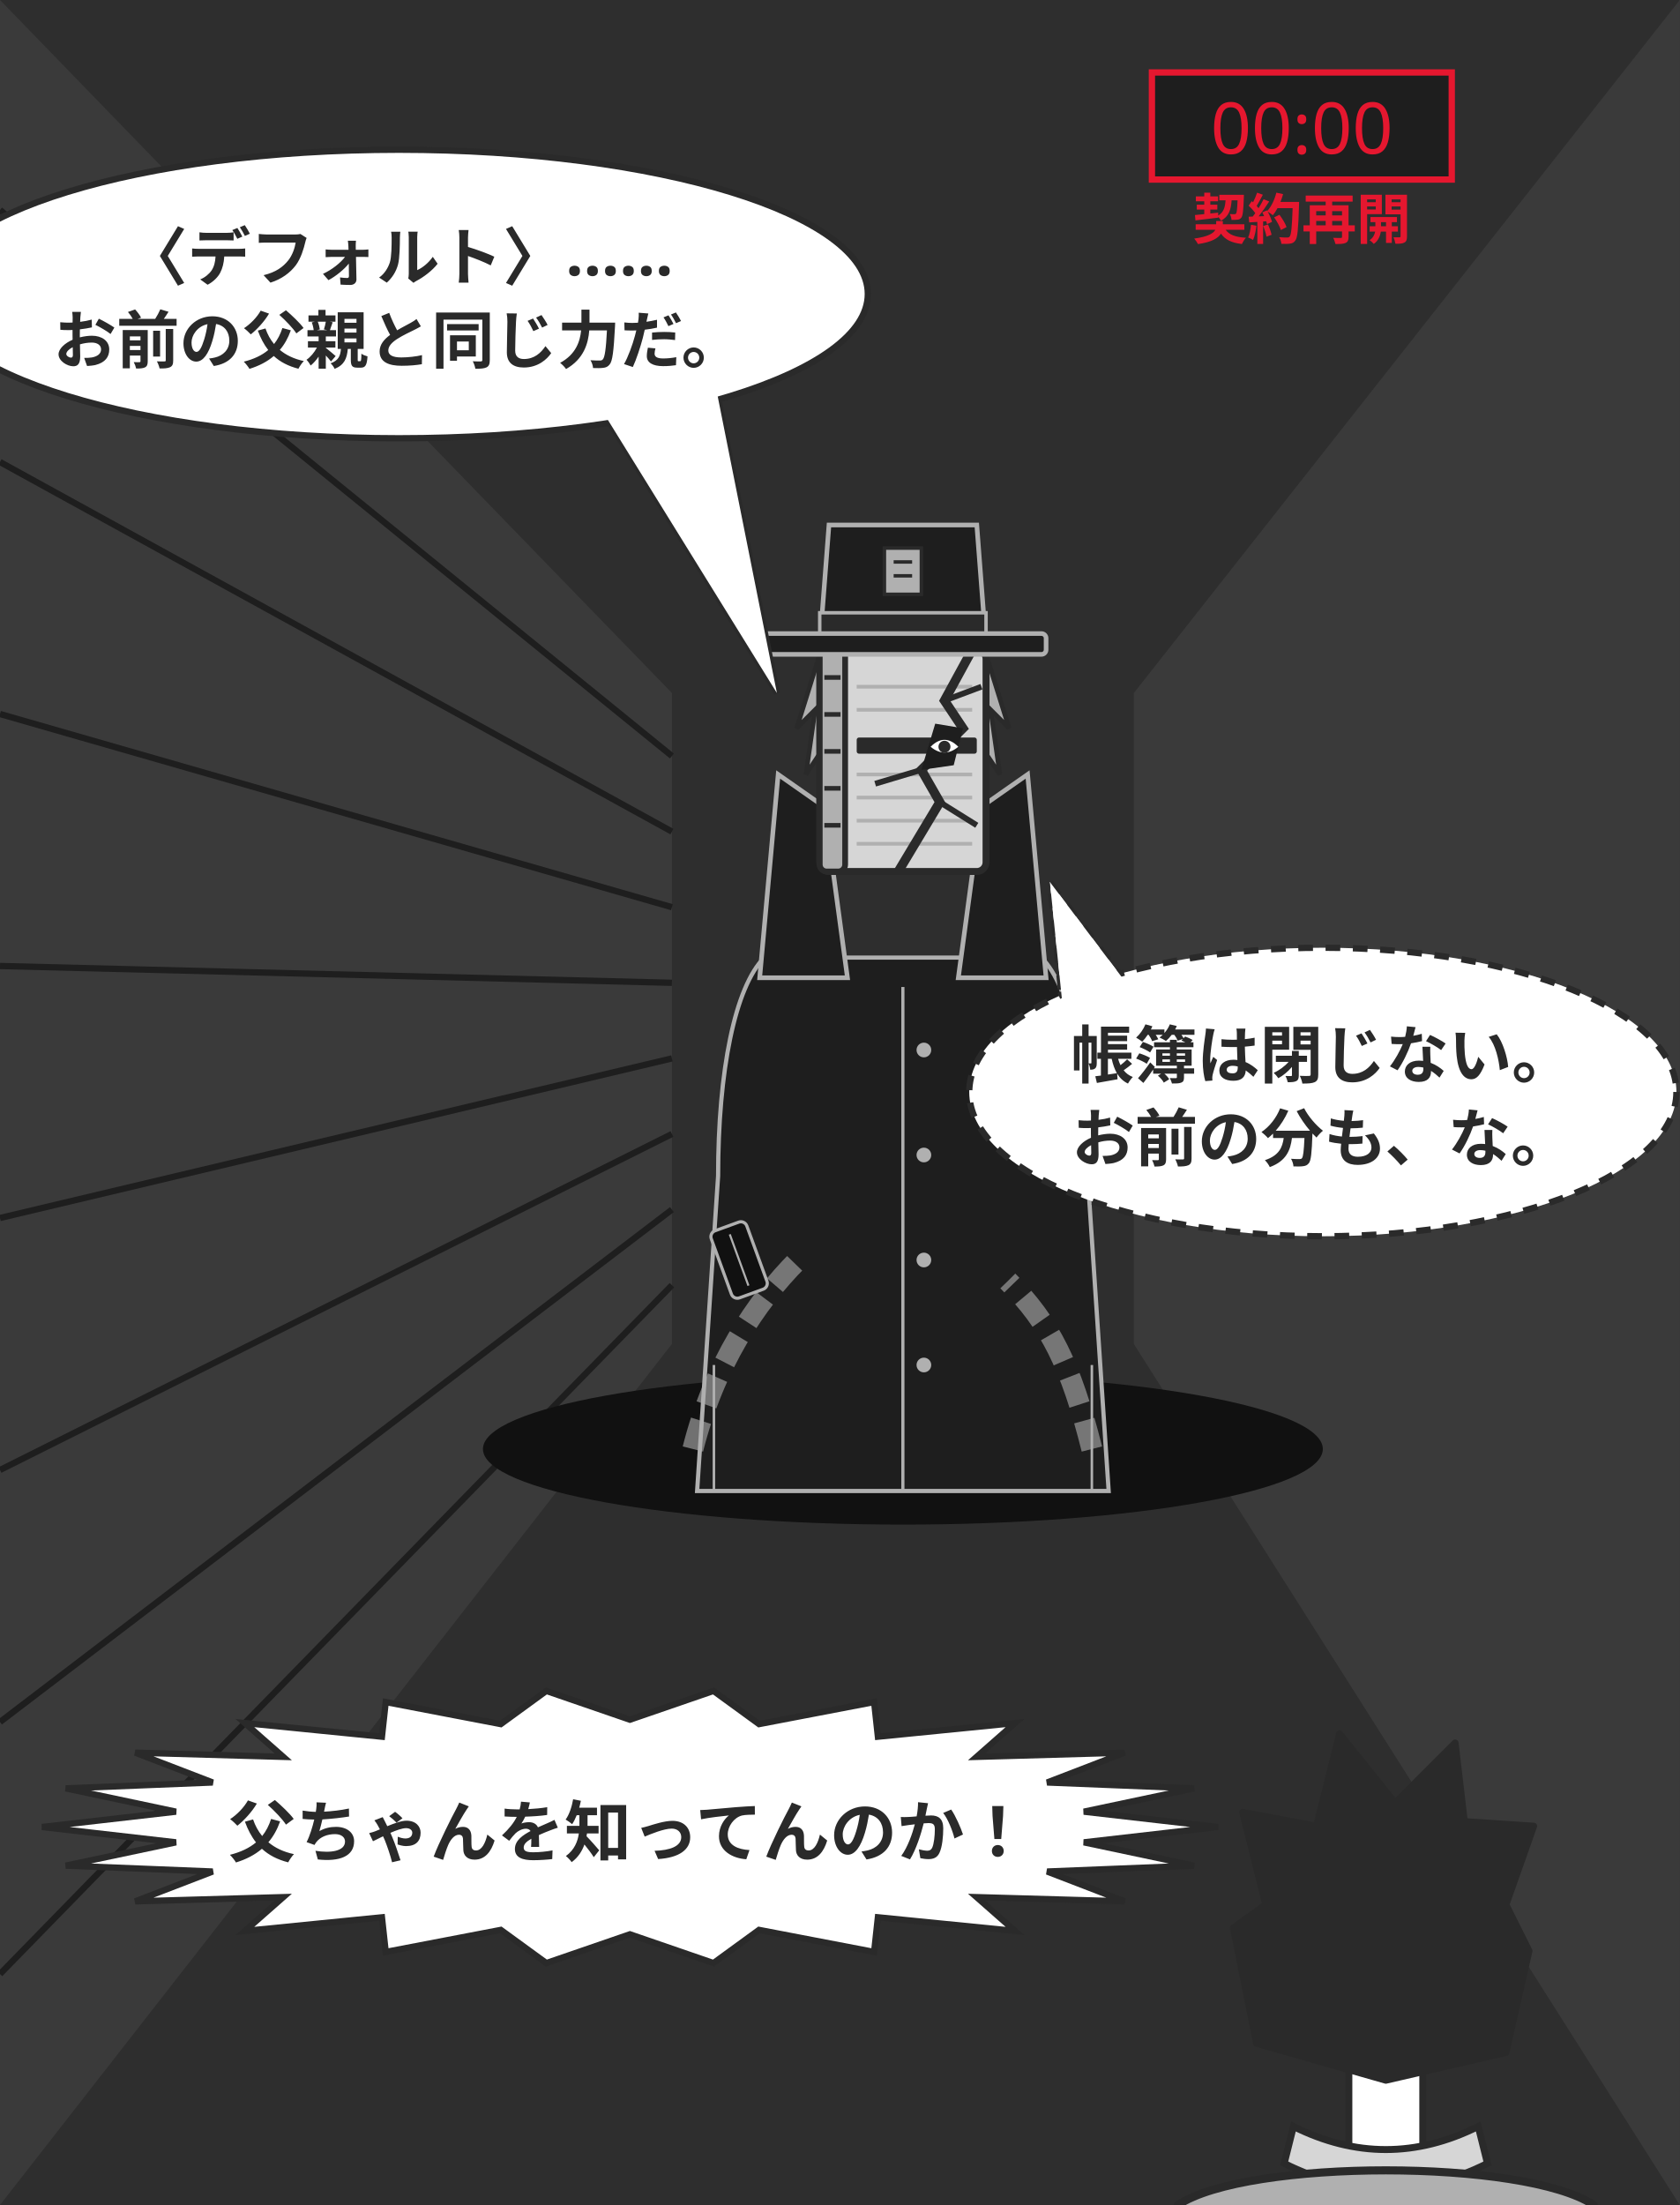
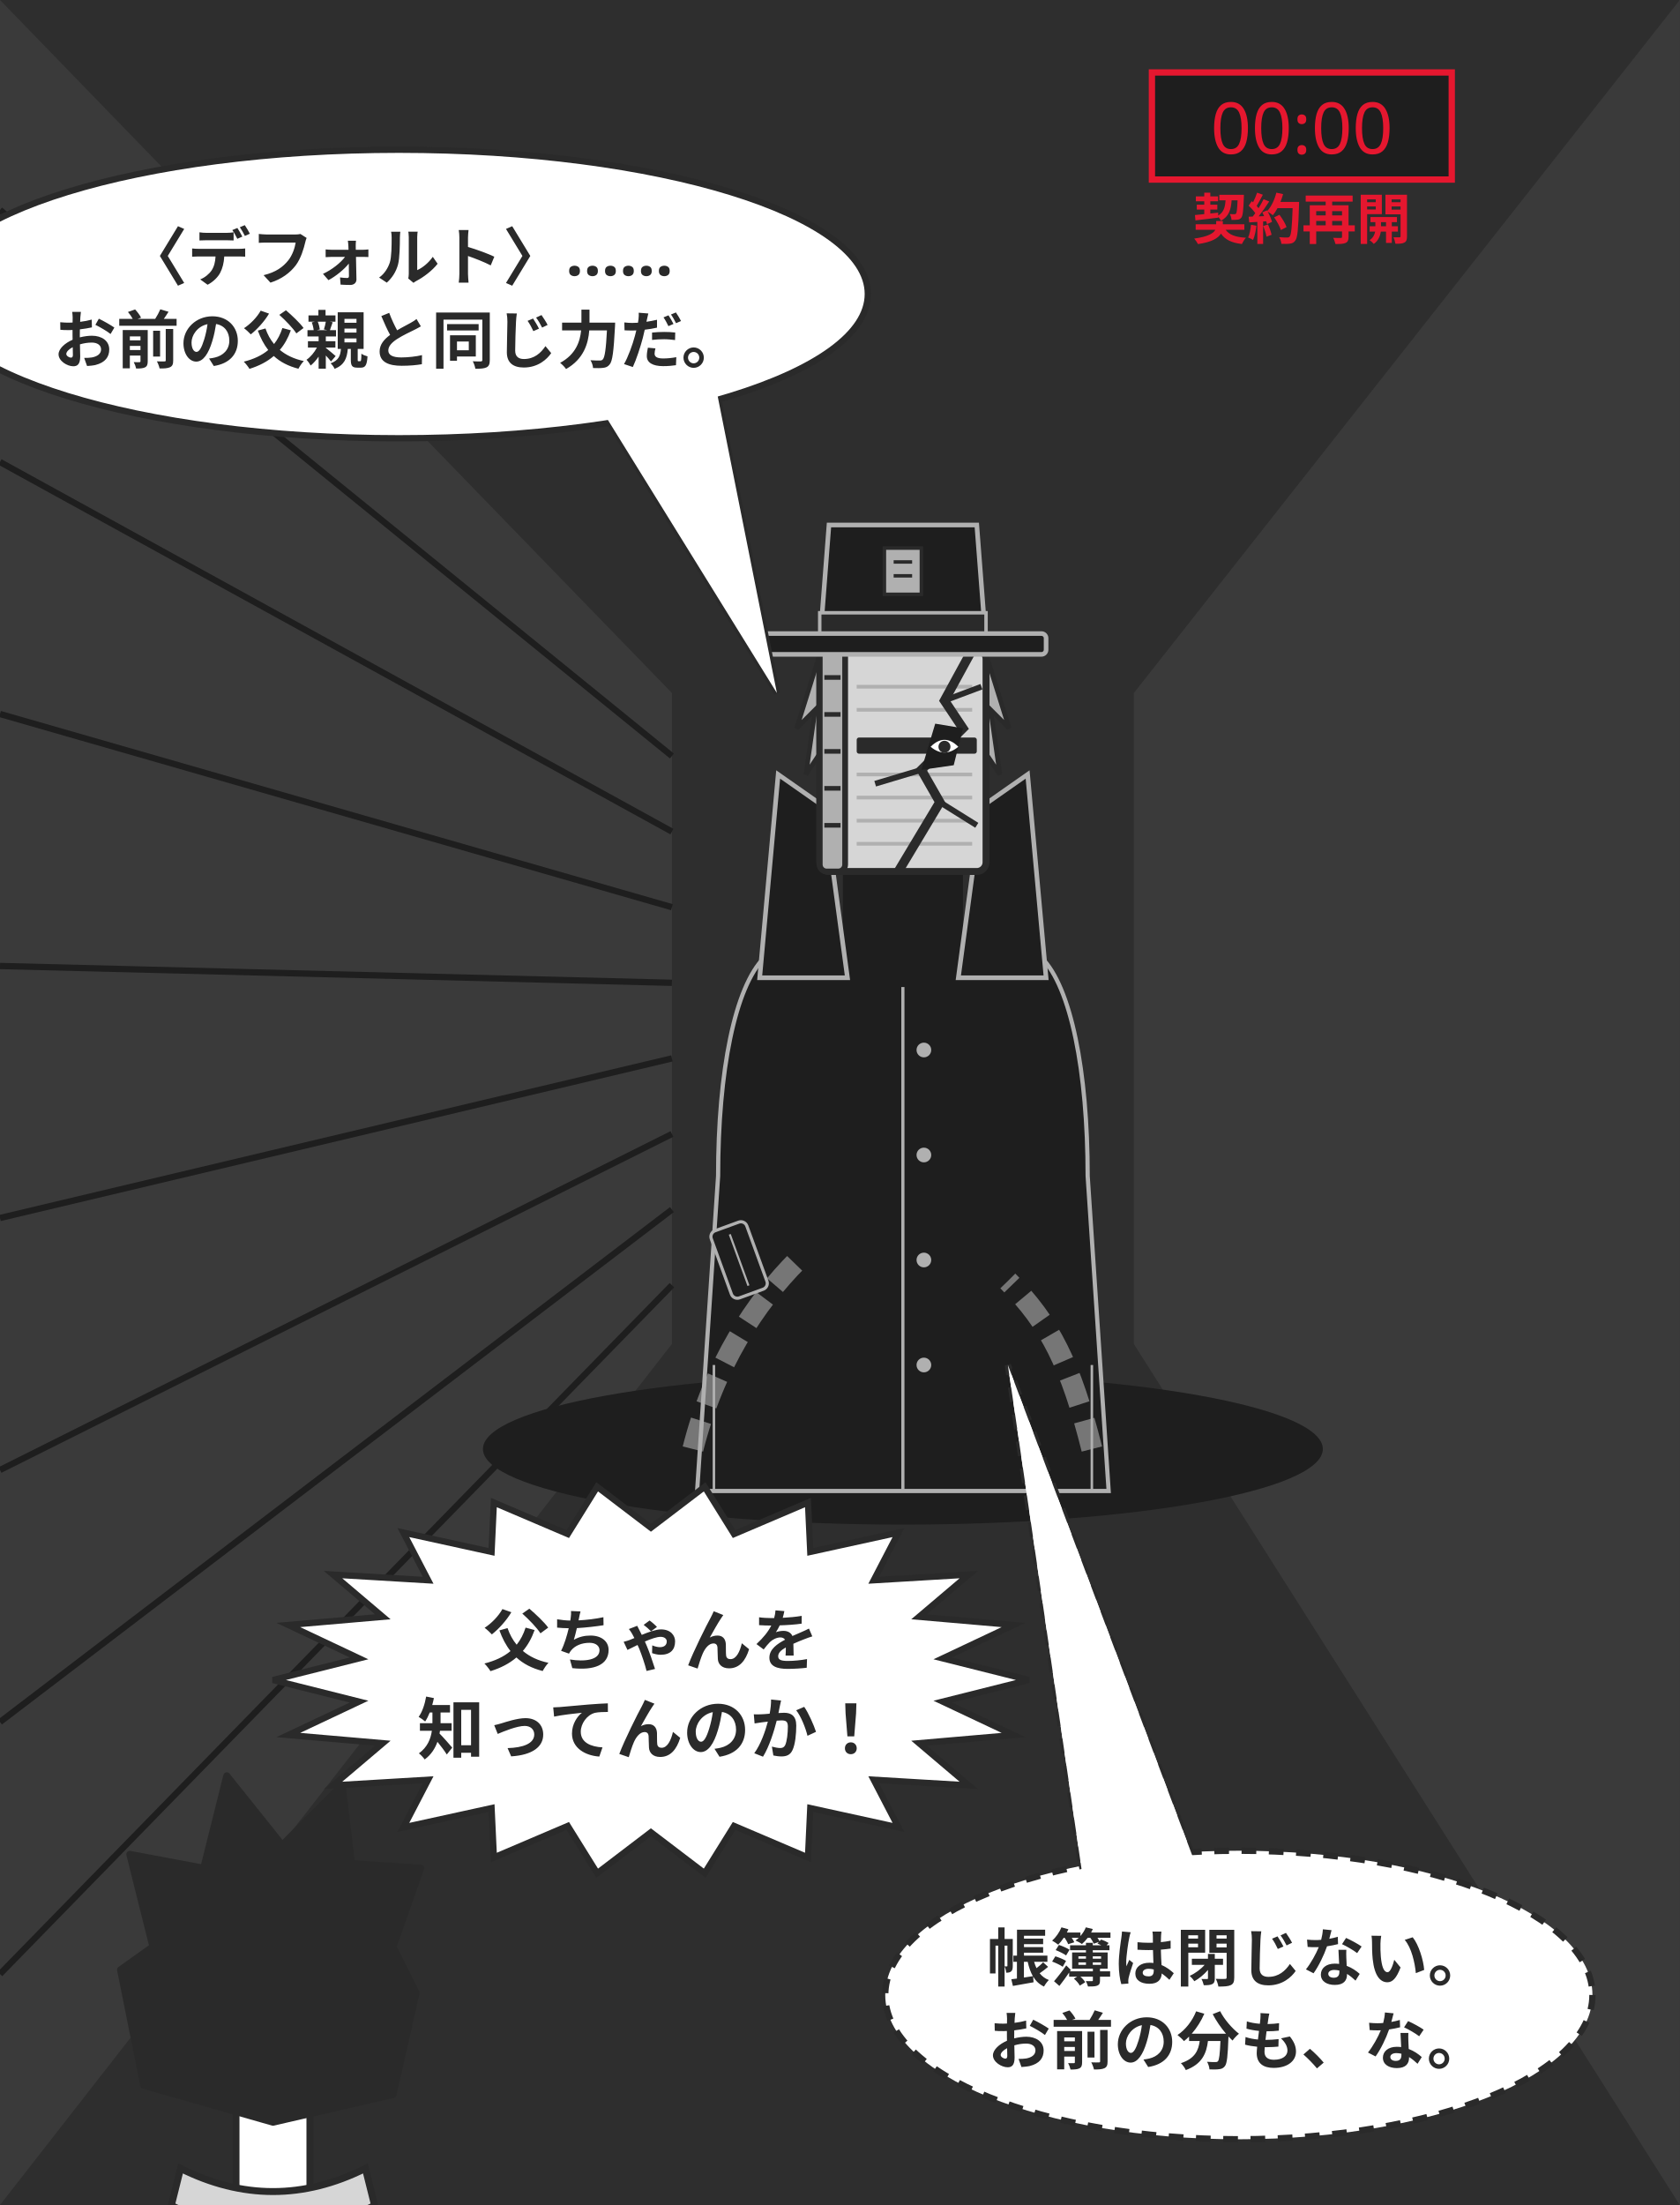
<svg xmlns="http://www.w3.org/2000/svg" viewBox="0 0 800 1050">
  <rect width="800" height="1050" fill="#2E2E2E" />
  <rect width="800" height="1050" fill="#2E2E2E" />
  <path d="M0,0 L320,330 L320,640 L0,1050 Z" fill="#3A3A3A" />
  <path d="M800,0 L540,330 L540,640 L800,1050 Z" fill="#3A3A3A" />
  <g stroke="#1E1E1E" stroke-width="3">
    <line x1="0" y1="100" x2="320" y2="360.0" />
    <line x1="0" y1="220" x2="320" y2="396.0" />
    <line x1="0" y1="340" x2="320" y2="432.0" />
    <line x1="0" y1="460" x2="320" y2="468.0" />
    <line x1="0" y1="580" x2="320" y2="504.0" />
    <line x1="0" y1="700" x2="320" y2="540.0" />
    <line x1="0" y1="820" x2="320" y2="576.0" />
    <line x1="0" y1="940" x2="320" y2="612.0" />
  </g>
-   <ellipse cx="430" cy="690" rx="200" ry="36" fill="#111111" />
+   <ellipse cx="430" cy="690" rx="200" ry="36" fill="#1E1E1E" />
  <g transform="translate(430,360) rotate(0) scale(1,1)">
    <path d="M-66,96 C-80,110 -88,150 -88,200 L-98,350 L98,350 L88,200 C88,150 80,110 66,96 Z" fill="#1E1E1E" stroke="#B0B0B0" stroke-width="2" />
    <path d="M0,110 L0,350" stroke="#B0B0B0" stroke-width="1.5" />
    <g fill="#B0B0B0">
      <circle cx="10" cy="140" r="3.5" />
      <circle cx="10" cy="190" r="3.5" />
      <circle cx="10" cy="240" r="3.5" />
      <circle cx="10" cy="290" r="3.5" />
    </g>
    <path d="M-90,290 L-90,350 M90,290 L90,350" stroke="#B0B0B0" stroke-width="1.2" />
  </g>
  <path d="M330,690 C340,650 360,620 380,600 M520,690 C510,650 500,630 480,610" stroke="#B0B0B0" stroke-width="10" stroke-dasharray="14 8" fill="none" opacity="0.6" />
  <g transform="translate(430,360) rotate(0) scale(1.1,1.1)">
+     <rect x="-26" y="40" width="52" height="60" fill="#1E1E1E" />
    <polygon points="-62,96 -54,8 -34,22 -24,96" fill="#1E1E1E" stroke="#B0B0B0" stroke-width="2" />
    <polygon points="62,96 54,8 34,22 24,96" fill="#1E1E1E" stroke="#B0B0B0" stroke-width="2" />
    <path d="M-36,-44 L-46,-12 L-38,-20 L-42,8 L-34,-4 L-34,-44 Z M36,-44 L46,-12 L38,-20 L42,8 L34,-4 L34,-44 Z" fill="#B0B0B0" stroke="#2A2A2A" stroke-width="2" />
    <rect x="-36" y="-46" width="72" height="96" rx="4" fill="#D6D6D6" stroke="#2A2A2A" stroke-width="3" />
    <g stroke="#B0B0B0" stroke-width="1.6">
      <line x1="-20" y1="-30" x2="30" y2="-30" />
      <line x1="-20" y1="-20" x2="30" y2="-20" />
      <line x1="-20" y1="8" x2="30" y2="8" />
      <line x1="-20" y1="18" x2="30" y2="18" />
      <line x1="-20" y1="28" x2="30" y2="28" />
      <line x1="-20" y1="38" x2="30" y2="38" />
    </g>
    <rect x="-36" y="-46" width="11" height="96" rx="3" fill="#B0B0B0" stroke="#2A2A2A" stroke-width="2.5" />
    <g stroke="#2A2A2A" stroke-width="2">
      <line x1="-34" y1="-34" x2="-27" y2="-34" />
      <line x1="-34" y1="-18" x2="-27" y2="-18" />
      <line x1="-34" y1="-2" x2="-27" y2="-2" />
      <line x1="-34" y1="14" x2="-27" y2="14" />
      <line x1="-34" y1="30" x2="-27" y2="30" />
    </g>
    <rect x="-20" y="-8" width="52" height="7" rx="1" fill="#2A2A2A" />
    <path d="M30,-46 L18,-24 L26,-12 L8,6 L16,20 L-2,50" fill="none" stroke="#2A2A2A" stroke-width="4" />
    <path d="M18,-24 L34,-30 M8,6 L-12,12 M16,20 L32,30" fill="none" stroke="#2A2A2A" stroke-width="2.5" />
    <path d="M14,-14 L26,-12 L22,4 L8,6 Z" fill="#1E1E1E" />
    <path d="M12,-4 Q18,-10 24,-4 Q18,1 12,-4 Z" fill="#FFFFFF" />
    <circle cx="18" cy="-4" r="2.6" fill="#2A2A2A" />
    <path d="M-36,-48 L-32,-100 L32,-100 L36,-48 Z" fill="#1E1E1E" stroke="#B0B0B0" stroke-width="2" />
    <rect x="-36" y="-62" width="72" height="9" fill="#2A2A2A" stroke="#B0B0B0" stroke-width="1.5" />
    <rect x="-8" y="-90" width="16" height="20" fill="#B0B0B0" stroke="#2A2A2A" stroke-width="1.5" />
    <line x1="-4" y1="-84" x2="4" y2="-84" stroke="#2A2A2A" stroke-width="1.5" />
    <line x1="-4" y1="-78" x2="4" y2="-78" stroke="#2A2A2A" stroke-width="1.5" />
    <rect x="-62" y="-53" width="124" height="9" rx="2" fill="#1E1E1E" stroke="#B0B0B0" stroke-width="2" />
  </g>
  <g transform="translate(352,600) rotate(70)">
-     <rect x="-17.0" y="-9.0" width="34" height="18" rx="3" fill="#111111" stroke="#B0B0B0" stroke-width="1.5" />
+     <rect x="-17.0" y="-9.0" width="34" height="18" rx="3" fill="#1E1E1E" stroke="#B0B0B0" stroke-width="1.5" />
    <line x1="-13.0" y1="0" x2="13.0" y2="0" stroke="#B0B0B0" stroke-width="1" />
  </g>
  <g>
    <rect x="548.6" y="34.5" width="142.8" height="51" fill="#1E1E1E" stroke="#E5172F" stroke-width="3" />
    <text x="620" y="60" font-family="Dela Gothic One, IPAGothic, sans-serif" font-size="34" font-weight="400" fill="#E5172F" text-anchor="middle" dominant-baseline="central">00:00</text>
    <text x="620" y="102.5" font-family="Zen Kaku Gothic New, IPAGothic, sans-serif" font-size="26" font-weight="700" fill="#E5172F" text-anchor="middle" dominant-baseline="central">契約再開</text>
  </g>
-   <g transform="translate(660,940) rotate(0) scale(1.1,1.1)">
+   <g transform="translate(130,960) rotate(0) scale(1.1,1.1)">
    <rect x="-16" y="40" width="32" height="40" fill="#FFFFFF" stroke="#2A2A2A" stroke-width="3" />
    <polygon points="-56,30 -66,-20 -52,-30 -62,-70 -30,-64 -20,-104 4,-74 30,-100 34,-66 64,-64 52,-30 62,-10 52,34 0,46" fill="#2A2A2A" stroke="#2A2A2A" stroke-width="3" stroke-linejoin="round" />
    <path d="M-40,66 Q0,86 40,66 L44,82 Q0,104 -44,82 Z" fill="#D6D6D6" stroke="#2A2A2A" stroke-width="3" />
    <path d="M-90,100 C-60,80 60,80 90,100 L100,240 L-100,240 Z" fill="#B0B0B0" stroke="#2A2A2A" stroke-width="3.5" />
  </g>
  <path d="M281.6,187.2 L370,330 L338.2,170.7" fill="#FFFFFF" stroke="#2A2A2A" stroke-width="3" />
  <ellipse cx="190" cy="140" rx="223.3" ry="68.7" fill="#FFFFFF" stroke="#2A2A2A" stroke-width="3" />
  <path d="M281.6,187.2 L370,330 L338.2,170.7 Z" fill="#FFFFFF" stroke="none" />
  <text x="190" y="120.2" font-family="Zen Kaku Gothic New, IPAGothic, sans-serif" font-size="30" font-weight="700" fill="#2A2A2A" text-anchor="middle" dominant-baseline="central">〈デフォルト〉……</text>
  <text x="190" y="159.8" font-family="Zen Kaku Gothic New, IPAGothic, sans-serif" font-size="30" font-weight="700" fill="#2A2A2A" text-anchor="middle" dominant-baseline="central">お前の父親と同じ力だ。</text>
-   <polygon points="580,870 516.2,877.3 568.7,888.4 498.7,891.2 535.6,905.4 465.1,903.4 483.4,919.5 418.1,913 416.3,929.5 361.5,919 339.8,934.8 300,921.1 260.2,934.8 238.5,919 183.7,929.5 181.9,913 116.6,919.5 134.9,903.4 64.4,905.4 101.3,891.2 31.3,888.4 83.8,877.3 20,870 83.8,862.7 31.3,851.6 101.3,848.8 64.4,834.6 134.9,836.6 116.6,820.5 181.9,827 183.7,810.5 238.5,821 260.2,805.2 300,818.9 339.8,805.2 361.5,821 416.3,810.5 418.1,827 483.4,820.5 465.1,836.6 535.6,834.6 498.7,848.8 568.7,851.6 516.2,862.7" fill="#FFFFFF" stroke="#2A2A2A" stroke-width="3" stroke-linejoin="miter" />
-   <text x="300" y="870" font-family="Zen Kaku Gothic New, IPAGothic, sans-serif" font-size="32" font-weight="700" fill="#2A2A2A" text-anchor="middle" dominant-baseline="central">父ちゃんを知ってんのか！</text>
-   <path d="M543.7,477.8 L500,420 L507.9,496.8" fill="#FFFFFF" stroke="#2A2A2A" stroke-width="3" stroke-dasharray="7 6" />
-   <ellipse cx="630" cy="520" rx="168.4" ry="68.7" fill="#FFFFFF" stroke="#2A2A2A" stroke-width="3" stroke-dasharray="7 6" />
-   <path d="M543.7,477.8 L500,420 L507.9,496.8 Z" fill="#FFFFFF" stroke="none" />
-   <text x="630" y="500.2" font-family="Zen Kaku Gothic New, IPAGothic, sans-serif" font-size="30" font-weight="700" fill="#2A2A2A" text-anchor="middle" dominant-baseline="central">帳簿は閉じない。</text>
-   <text x="630" y="539.8" font-family="Zen Kaku Gothic New, IPAGothic, sans-serif" font-size="30" font-weight="700" fill="#2A2A2A" text-anchor="middle" dominant-baseline="central">お前の分も、な。</text>
+   <polygon points="490,800 449,810.3 482.7,826.2 437.7,830.1 461.4,850.2 416.1,847.5 427.9,870.2 385.9,861 384.8,884.5 349.6,869.5 335.6,892 310,872.5 284.4,892 270.4,869.5 235.2,884.5 234.1,861 192.1,870.2 203.9,847.5 158.6,850.2 182.3,830.1 137.3,826.2 171,810.3 130,800 171,789.7 137.3,773.8 182.3,769.9 158.6,749.8 203.9,752.5 192.1,729.8 234.1,739 235.2,715.5 270.4,730.5 284.4,708 310,727.5 335.6,708 349.6,730.5 384.8,715.5 385.9,739 427.9,729.8 416.1,752.5 461.4,749.8 437.7,769.9 482.7,773.8 449,789.7" fill="#FFFFFF" stroke="#2A2A2A" stroke-width="3" stroke-linejoin="miter" />
+   <text x="310" y="778.9" font-family="Zen Kaku Gothic New, IPAGothic, sans-serif" font-size="32" font-weight="700" fill="#2A2A2A" text-anchor="middle" dominant-baseline="central">父ちゃんを</text>
+   <text x="310" y="821.1" font-family="Zen Kaku Gothic New, IPAGothic, sans-serif" font-size="32" font-weight="700" fill="#2A2A2A" text-anchor="middle" dominant-baseline="central">知ってんのか！</text>
+   <path d="M572.3,895.5 L480,650 L517.1,903.8" fill="#FFFFFF" stroke="#2A2A2A" stroke-width="3" stroke-dasharray="7 6" />
+   <ellipse cx="590" cy="950" rx="168.4" ry="68.7" fill="#FFFFFF" stroke="#2A2A2A" stroke-width="3" stroke-dasharray="7 6" />
+   <path d="M572.3,895.5 L480,650 L517.1,903.8 Z" fill="#FFFFFF" stroke="none" />
+   <text x="590" y="930.2" font-family="Zen Kaku Gothic New, IPAGothic, sans-serif" font-size="30" font-weight="700" fill="#2A2A2A" text-anchor="middle" dominant-baseline="central">帳簿は閉じない。</text>
+   <text x="590" y="969.8" font-family="Zen Kaku Gothic New, IPAGothic, sans-serif" font-size="30" font-weight="700" fill="#2A2A2A" text-anchor="middle" dominant-baseline="central">お前の分も、な。</text>
</svg>
